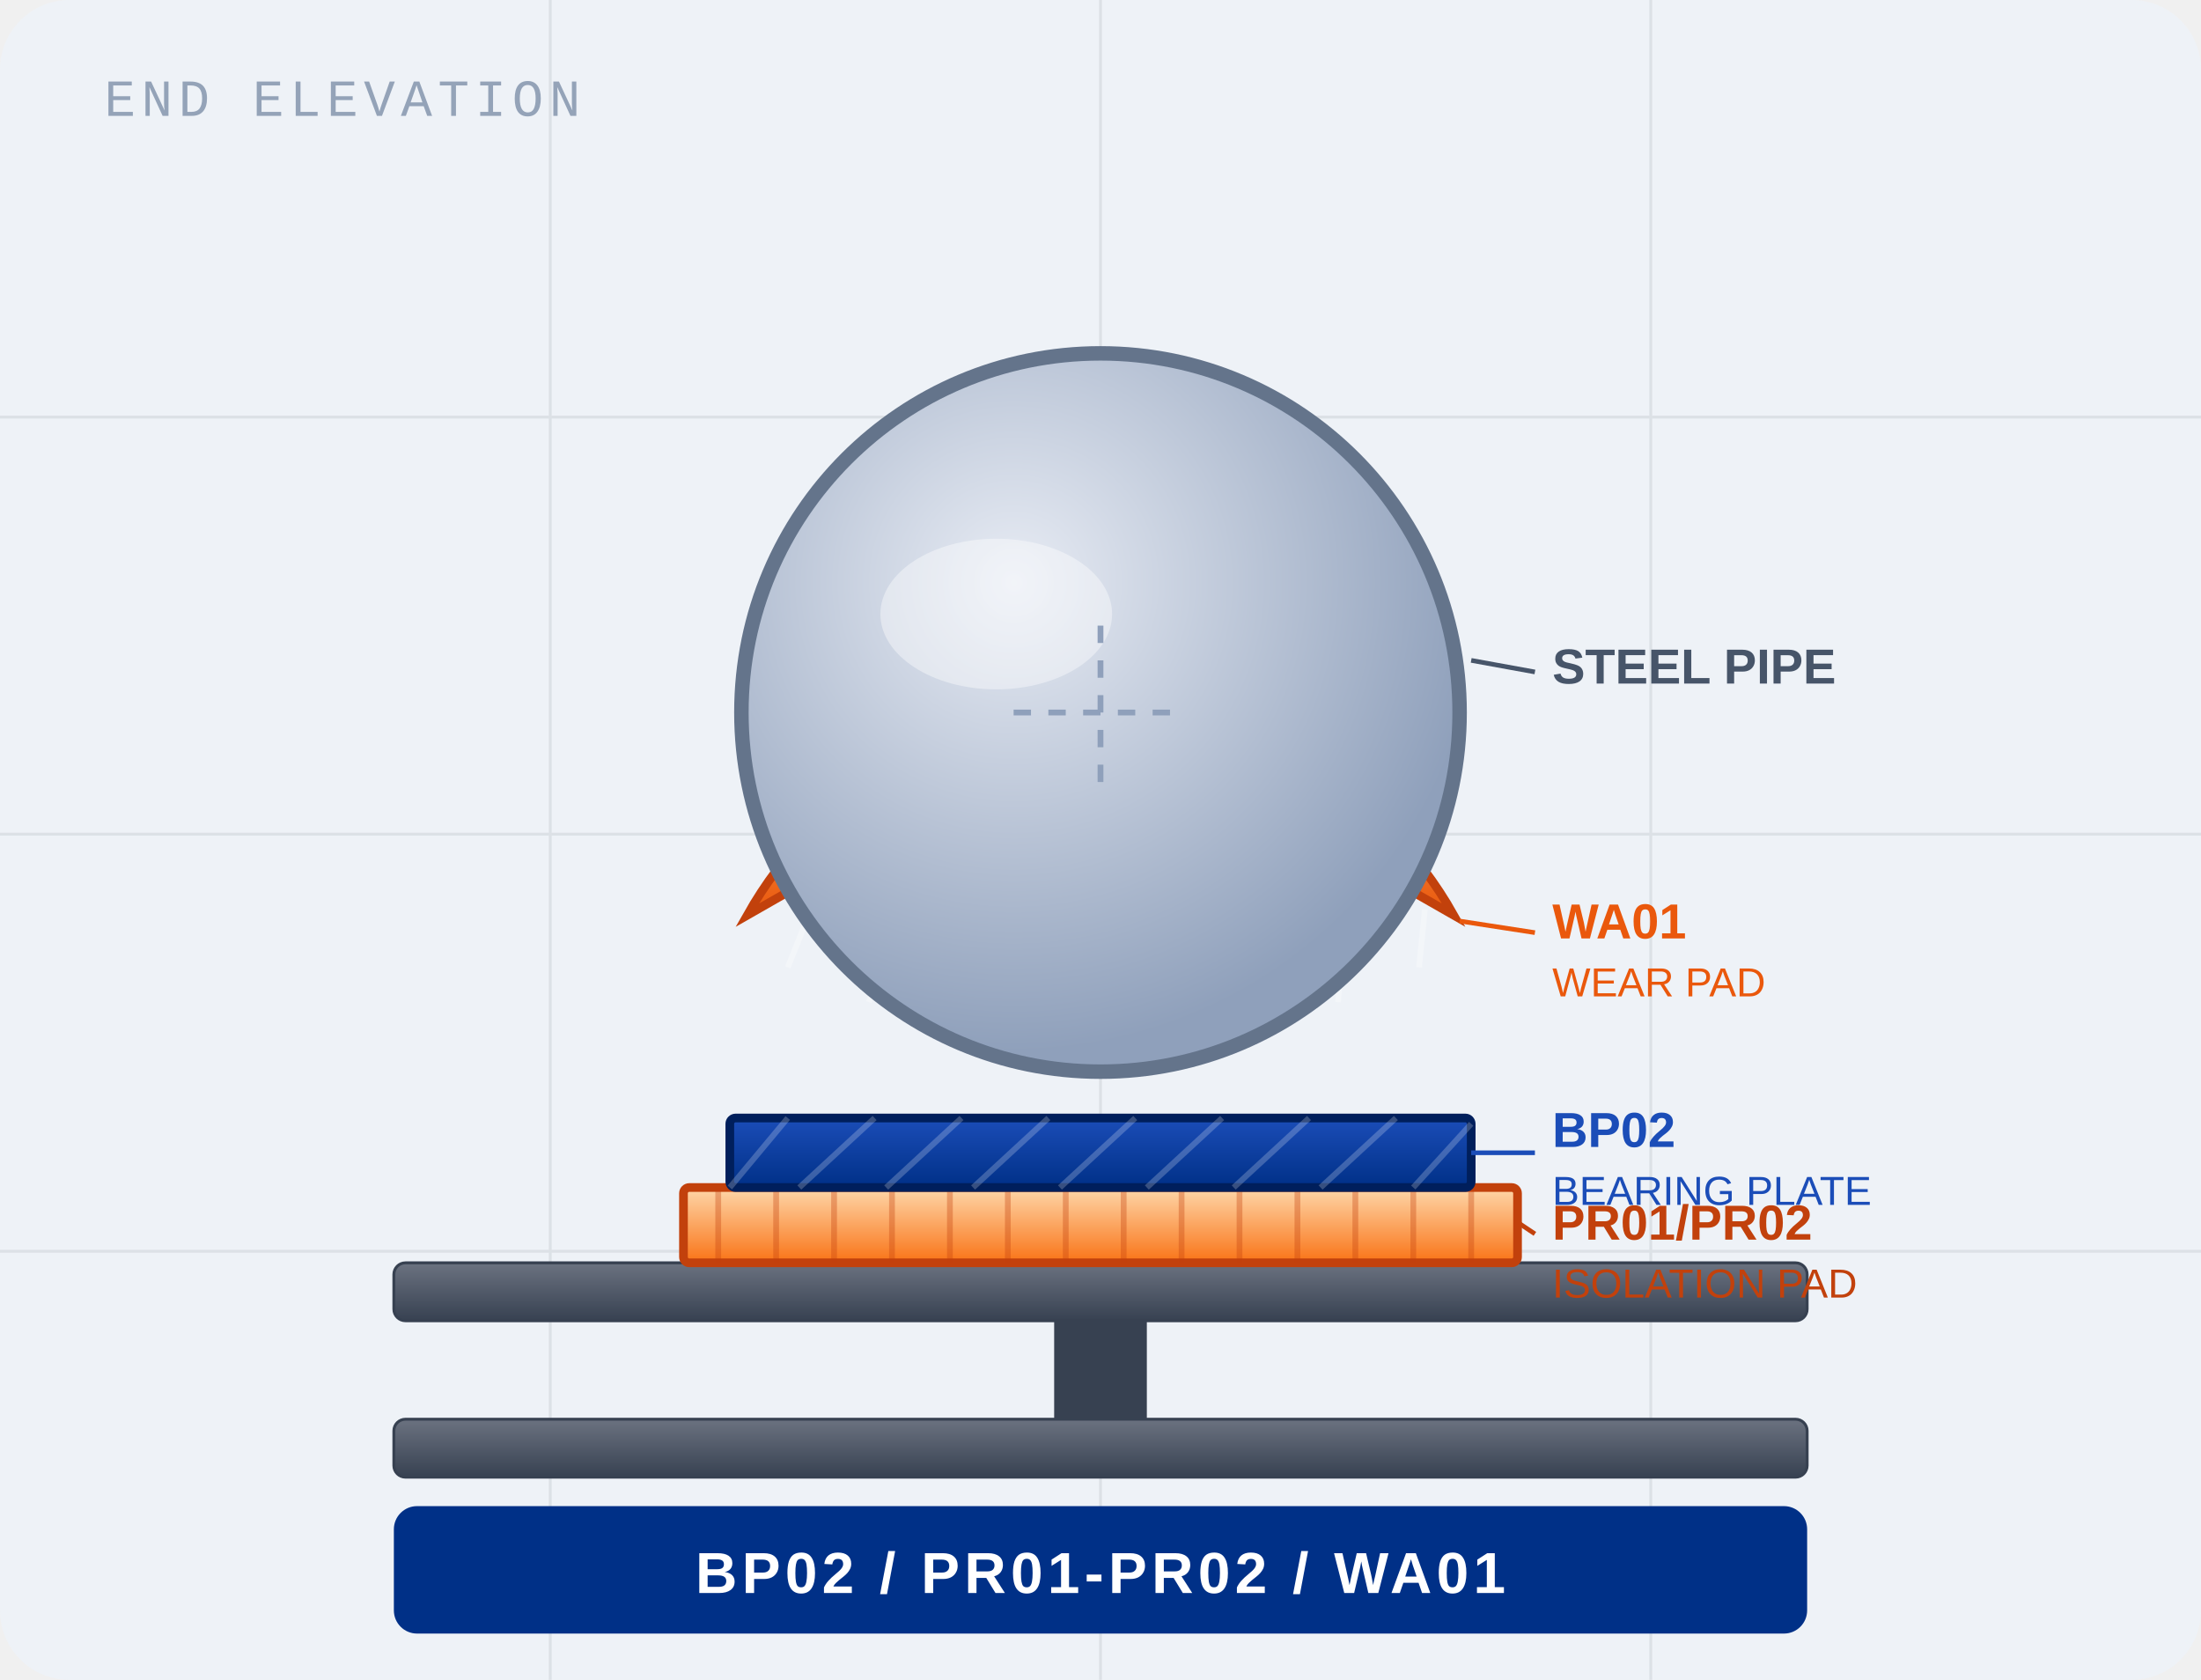
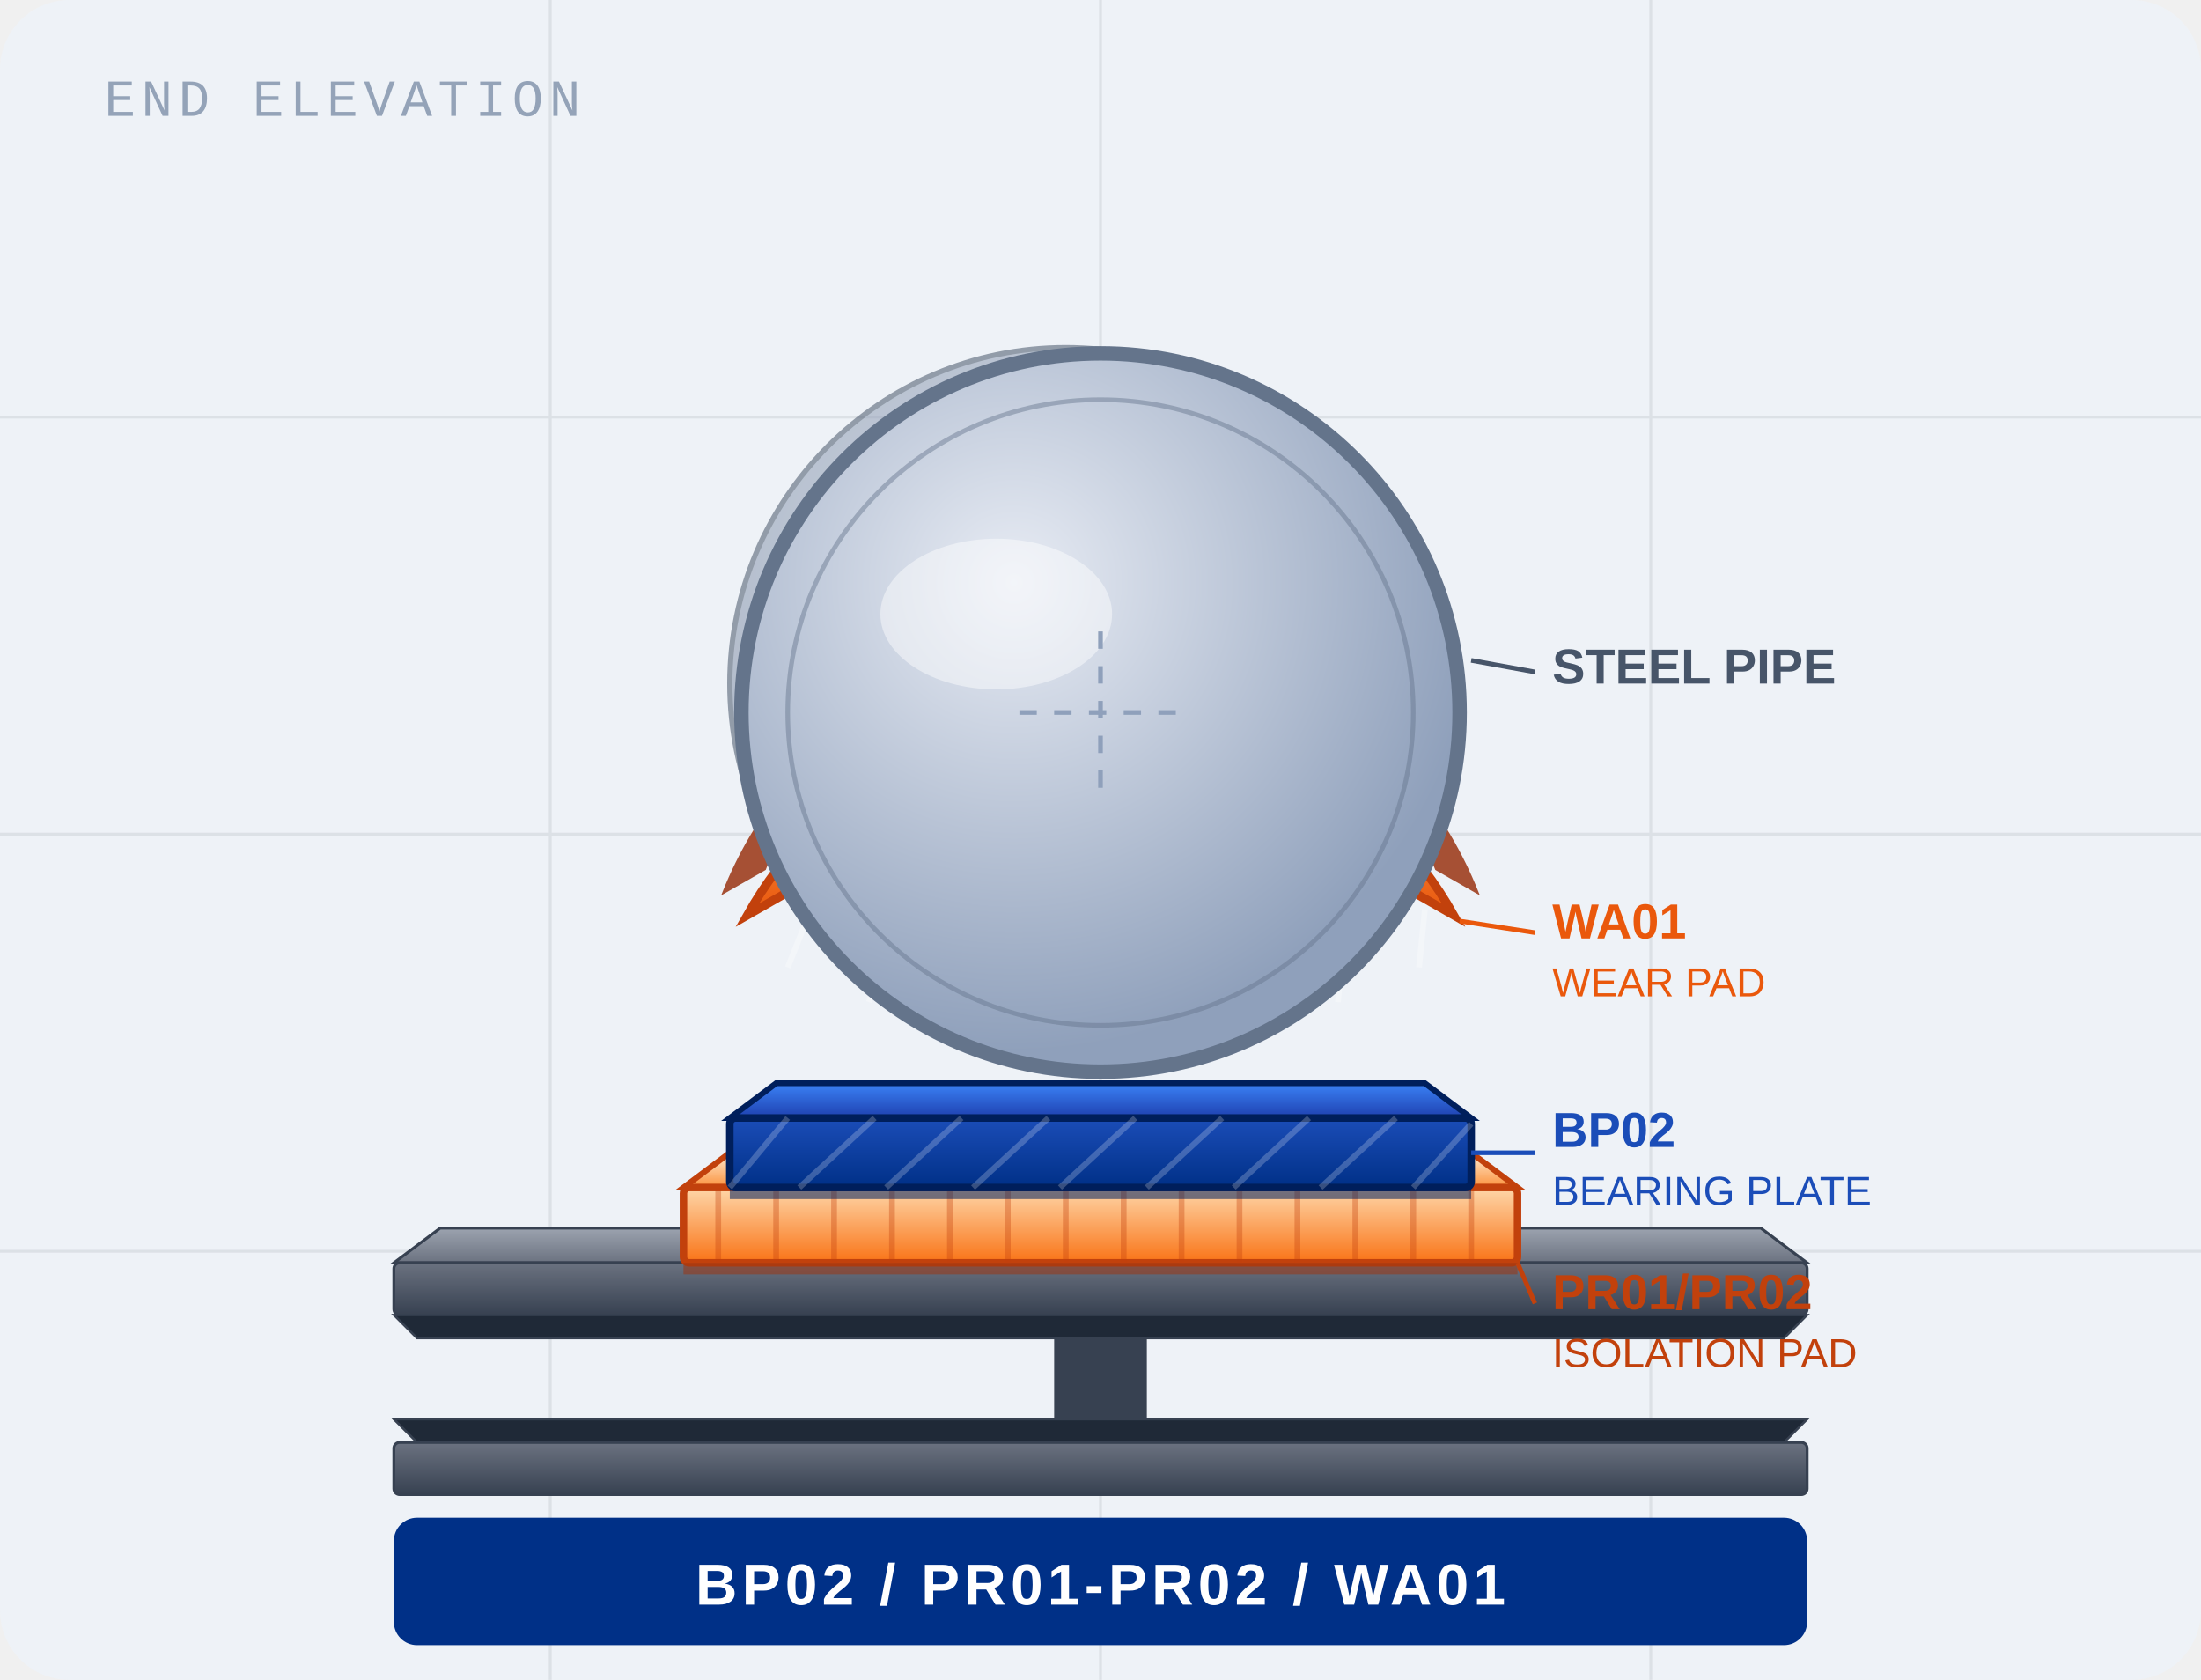
<svg xmlns="http://www.w3.org/2000/svg" viewBox="0 0 380 290">
  <defs>
    <radialGradient id="pg" cx="38%" cy="32%" r="65%">
      <stop offset="0%" stop-color="#E8ECF4" />
      <stop offset="100%" stop-color="#8FA0BB" />
    </radialGradient>
+     <radialGradient id="pg_back" cx="42%" cy="36%" r="65%">
+       <stop offset="0%" stop-color="#B8C4D9" />
+       <stop offset="100%" stop-color="#6B7A93" />
+     </radialGradient>
    <linearGradient id="sg" x1="0" y1="0" x2="0" y2="1">
      <stop offset="0%" stop-color="#6B7280" />
      <stop offset="100%" stop-color="#374151" />
    </linearGradient>
+     <linearGradient id="sg_top" x1="0" y1="0" x2="0" y2="1">
+       <stop offset="0%" stop-color="#9CA3AF" />
+       <stop offset="100%" stop-color="#6B7280" />
+     </linearGradient>
    <linearGradient id="bg" x1="0" y1="0" x2="0" y2="1">
      <stop offset="0%" stop-color="#1B4DB8" />
      <stop offset="100%" stop-color="#003087" />
+     </linearGradient>
+     <linearGradient id="bg_top" x1="0" y1="0" x2="0" y2="1">
+       <stop offset="0%" stop-color="#3B82F6" />
+       <stop offset="100%" stop-color="#1E40AF" />
    </linearGradient>
    <linearGradient id="og" x1="0" y1="0" x2="0" y2="1">
      <stop offset="0%" stop-color="#FDBA74" />
      <stop offset="100%" stop-color="#EA580C" />
    </linearGradient>
    <linearGradient id="ig" x1="0" y1="0" x2="0" y2="1">
      <stop offset="0%" stop-color="#FED7AA" />
      <stop offset="100%" stop-color="#F97316" />
+     </linearGradient>
+     <linearGradient id="ig_top" x1="0" y1="0" x2="0" y2="1">
+       <stop offset="0%" stop-color="#FFEDD5" />
+       <stop offset="100%" stop-color="#FB923C" />
    </linearGradient>
  </defs>
  <rect width="380" height="290" fill="#EEF2F7" rx="12" />
  <g stroke="#D1D5DB" stroke-width="0.5" opacity="0.6">
    <line x1="0" y1="72" x2="380" y2="72" />
    <line x1="0" y1="144" x2="380" y2="144" />
    <line x1="0" y1="216" x2="380" y2="216" />
    <line x1="95" y1="0" x2="95" y2="290" />
    <line x1="190" y1="0" x2="190" y2="290" />
    <line x1="285" y1="0" x2="285" y2="290" />
  </g>
  <text x="18" y="20" font-family="'Courier New',monospace" font-size="9" fill="#94A3B8" letter-spacing="1">END ELEVATION</text>
-   <rect x="68" y="218" width="244" height="10" rx="2" fill="url(#sg)" stroke="#374151" stroke-width="0.5" />
-   <rect x="182" y="228" width="16" height="17" fill="#374151" />
-   <rect x="68" y="245" width="244" height="10" rx="2" fill="url(#sg)" stroke="#374151" stroke-width="0.5" />
-   <rect x="118" y="205" width="144" height="13" rx="1" fill="url(#ig)" stroke="#C2410C" stroke-width="1.5" />
+   <polygon points="68,218 312,218 304,212 76,212" fill="url(#sg_top)" stroke="#374151" stroke-width="0.5" />
+   <rect x="68" y="218" width="244" height="9" rx="1" fill="url(#sg)" stroke="#374151" stroke-width="0.5" />
+   <polygon points="68,227 312,227 308,231 72,231" fill="#1F2937" stroke="#374151" stroke-width="0.4" />
+   <rect x="182" y="231" width="16" height="14" fill="#374151" />
+   <polygon points="68,245 312,245 308,249 72,249" fill="#1F2937" stroke="#374151" stroke-width="0.4" />
+   <rect x="68" y="249" width="244" height="9" rx="1" fill="url(#sg)" stroke="#374151" stroke-width="0.5" />
+   <polygon points="118,205 126,199 254,199 262,205" fill="url(#ig_top)" stroke="#C2410C" stroke-width="1" />
+   <rect x="118" y="205" width="144" height="13" rx="1" fill="url(#ig)" stroke="#C2410C" stroke-width="1.3" />
+   <rect x="118" y="218" width="144" height="2" fill="#9A3412" opacity="0.55" />
  <g stroke="rgba(194,65,12,0.35)" stroke-width="1">
    <line x1="124" y1="205" x2="124" y2="218" />
    <line x1="134" y1="205" x2="134" y2="218" />
    <line x1="144" y1="205" x2="144" y2="218" />
    <line x1="154" y1="205" x2="154" y2="218" />
    <line x1="164" y1="205" x2="164" y2="218" />
    <line x1="174" y1="205" x2="174" y2="218" />
    <line x1="184" y1="205" x2="184" y2="218" />
    <line x1="194" y1="205" x2="194" y2="218" />
    <line x1="204" y1="205" x2="204" y2="218" />
    <line x1="214" y1="205" x2="214" y2="218" />
    <line x1="224" y1="205" x2="224" y2="218" />
    <line x1="234" y1="205" x2="234" y2="218" />
    <line x1="244" y1="205" x2="244" y2="218" />
    <line x1="254" y1="205" x2="254" y2="218" />
  </g>
-   <rect x="126" y="193" width="128" height="12" rx="1" fill="url(#bg)" stroke="#001F5C" stroke-width="1.5" />
+   <polygon points="126,193 134,187 246,187 254,193" fill="url(#bg_top)" stroke="#001F5C" stroke-width="1" />
+   <rect x="126" y="193" width="128" height="12" rx="1" fill="url(#bg)" stroke="#001F5C" stroke-width="1.3" />
+   <rect x="126" y="205" width="128" height="2" fill="#001F5C" opacity="0.55" />
  <g stroke="rgba(255,255,255,0.22)" stroke-width="1">
    <line x1="136" y1="193" x2="126" y2="205" />
    <line x1="151" y1="193" x2="138" y2="205" />
    <line x1="166" y1="193" x2="153" y2="205" />
    <line x1="181" y1="193" x2="168" y2="205" />
    <line x1="196" y1="193" x2="183" y2="205" />
    <line x1="211" y1="193" x2="198" y2="205" />
    <line x1="226" y1="193" x2="213" y2="205" />
    <line x1="241" y1="193" x2="228" y2="205" />
    <line x1="254" y1="194" x2="244" y2="205" />
  </g>
+   <path d="M 132,150 A 62 62 0 0 1 248,150 L 255,154 A 70 70 0 0 0 125,154 Z" fill="#9A3412" stroke="#9A3412" stroke-width="0.5" opacity="0.85" />
  <path d="M 136,154 A 62 62 0 0 1 244,154 L 251,158 A 70 70 0 0 0 129,158 Z" fill="url(#og)" stroke="#C2410C" stroke-width="1.5" />
+   <path d="M 141,155 A 58 58 0 0 1 239,155" fill="none" stroke="rgba(255,237,213,0.55)" stroke-width="2" stroke-linecap="round" />
  <g stroke="rgba(255,255,255,0.28)" stroke-width="1">
    <line x1="140" y1="157" x2="136" y2="167" />
    <line x1="154" y1="162" x2="150" y2="173" />
    <line x1="169" y1="165" x2="166" y2="177" />
    <line x1="185" y1="167" x2="183" y2="179" />
    <line x1="201" y1="167" x2="199" y2="179" />
    <line x1="217" y1="165" x2="215" y2="177" />
    <line x1="232" y1="162" x2="231" y2="173" />
    <line x1="246" y1="157" x2="245" y2="167" />
  </g>
+   <circle cx="184" cy="118" r="58" fill="url(#pg_back)" stroke="#475569" stroke-width="0.9" opacity="0.55" />
  <circle cx="190" cy="123" r="62" fill="url(#pg)" stroke="#64748B" stroke-width="2.5" />
-   <ellipse cx="172" cy="106" rx="20" ry="13" fill="rgba(255,255,255,0.4)" />
-   <line x1="190" y1="108" x2="190" y2="138" stroke="#8FA0BB" stroke-width="1" stroke-dasharray="3,3" />
-   <line x1="175" y1="123" x2="205" y2="123" stroke="#8FA0BB" stroke-width="1" stroke-dasharray="3,3" />
+   <circle cx="190" cy="123" r="54" fill="none" stroke="#64748B" stroke-width="0.8" opacity="0.45" />
+   <ellipse cx="172" cy="106" rx="20" ry="13" fill="rgba(255,255,255,0.45)" />
+   <line x1="190" y1="109" x2="190" y2="137" stroke="#8FA0BB" stroke-width="0.8" stroke-dasharray="3,3" />
+   <line x1="176" y1="123" x2="204" y2="123" stroke="#8FA0BB" stroke-width="0.8" stroke-dasharray="3,3" />
  <text x="268" y="118" font-family="'Arial',sans-serif" font-size="8.5" fill="#475569" font-weight="700">STEEL PIPE</text>
  <line x1="254" y1="114" x2="265" y2="116" stroke="#475569" stroke-width="0.8" />
  <text x="268" y="162" font-family="'Arial',sans-serif" font-size="8.5" fill="#EA580C" font-weight="700">WA01</text>
  <text x="268" y="172" font-family="'Arial',sans-serif" font-size="7" fill="#EA580C">WEAR PAD</text>
  <line x1="252" y1="159" x2="265" y2="161" stroke="#EA580C" stroke-width="0.8" />
  <text x="268" y="198" font-family="'Arial',sans-serif" font-size="8.5" fill="#1B4DB8" font-weight="700">BP02</text>
  <text x="268" y="208" font-family="'Arial',sans-serif" font-size="7" fill="#1B4DB8">BEARING PLATE</text>
  <line x1="254" y1="199" x2="265" y2="199" stroke="#1B4DB8" stroke-width="0.8" />
-   <text x="268" y="214" font-family="'Arial',sans-serif" font-size="8.5" fill="#C2410C" font-weight="700">PR01/PR02</text>
-   <text x="268" y="224" font-family="'Arial',sans-serif" font-size="7" fill="#C2410C">ISOLATION PAD</text>
-   <line x1="262" y1="211" x2="265" y2="213" stroke="#C2410C" stroke-width="0.8" />
-   <rect x="68" y="260" width="244" height="22" rx="4" fill="#003087" />
-   <text x="190" y="275" text-anchor="middle" font-family="'Arial',sans-serif" font-size="10" font-weight="700" fill="white" letter-spacing="0.8">BP02 / PR01-PR02 / WA01</text>
+   <text x="268" y="226" font-family="'Arial',sans-serif" font-size="8.5" fill="#C2410C" font-weight="700">PR01/PR02</text>
+   <text x="268" y="236" font-family="'Arial',sans-serif" font-size="7" fill="#C2410C">ISOLATION PAD</text>
+   <line x1="262" y1="218" x2="265" y2="225" stroke="#C2410C" stroke-width="0.8" />
+   <rect x="68" y="262" width="244" height="22" rx="4" fill="#003087" />
+   <text x="190" y="277" text-anchor="middle" font-family="'Arial',sans-serif" font-size="10" font-weight="700" fill="white" letter-spacing="0.8">BP02 / PR01-PR02 / WA01</text>
</svg>
